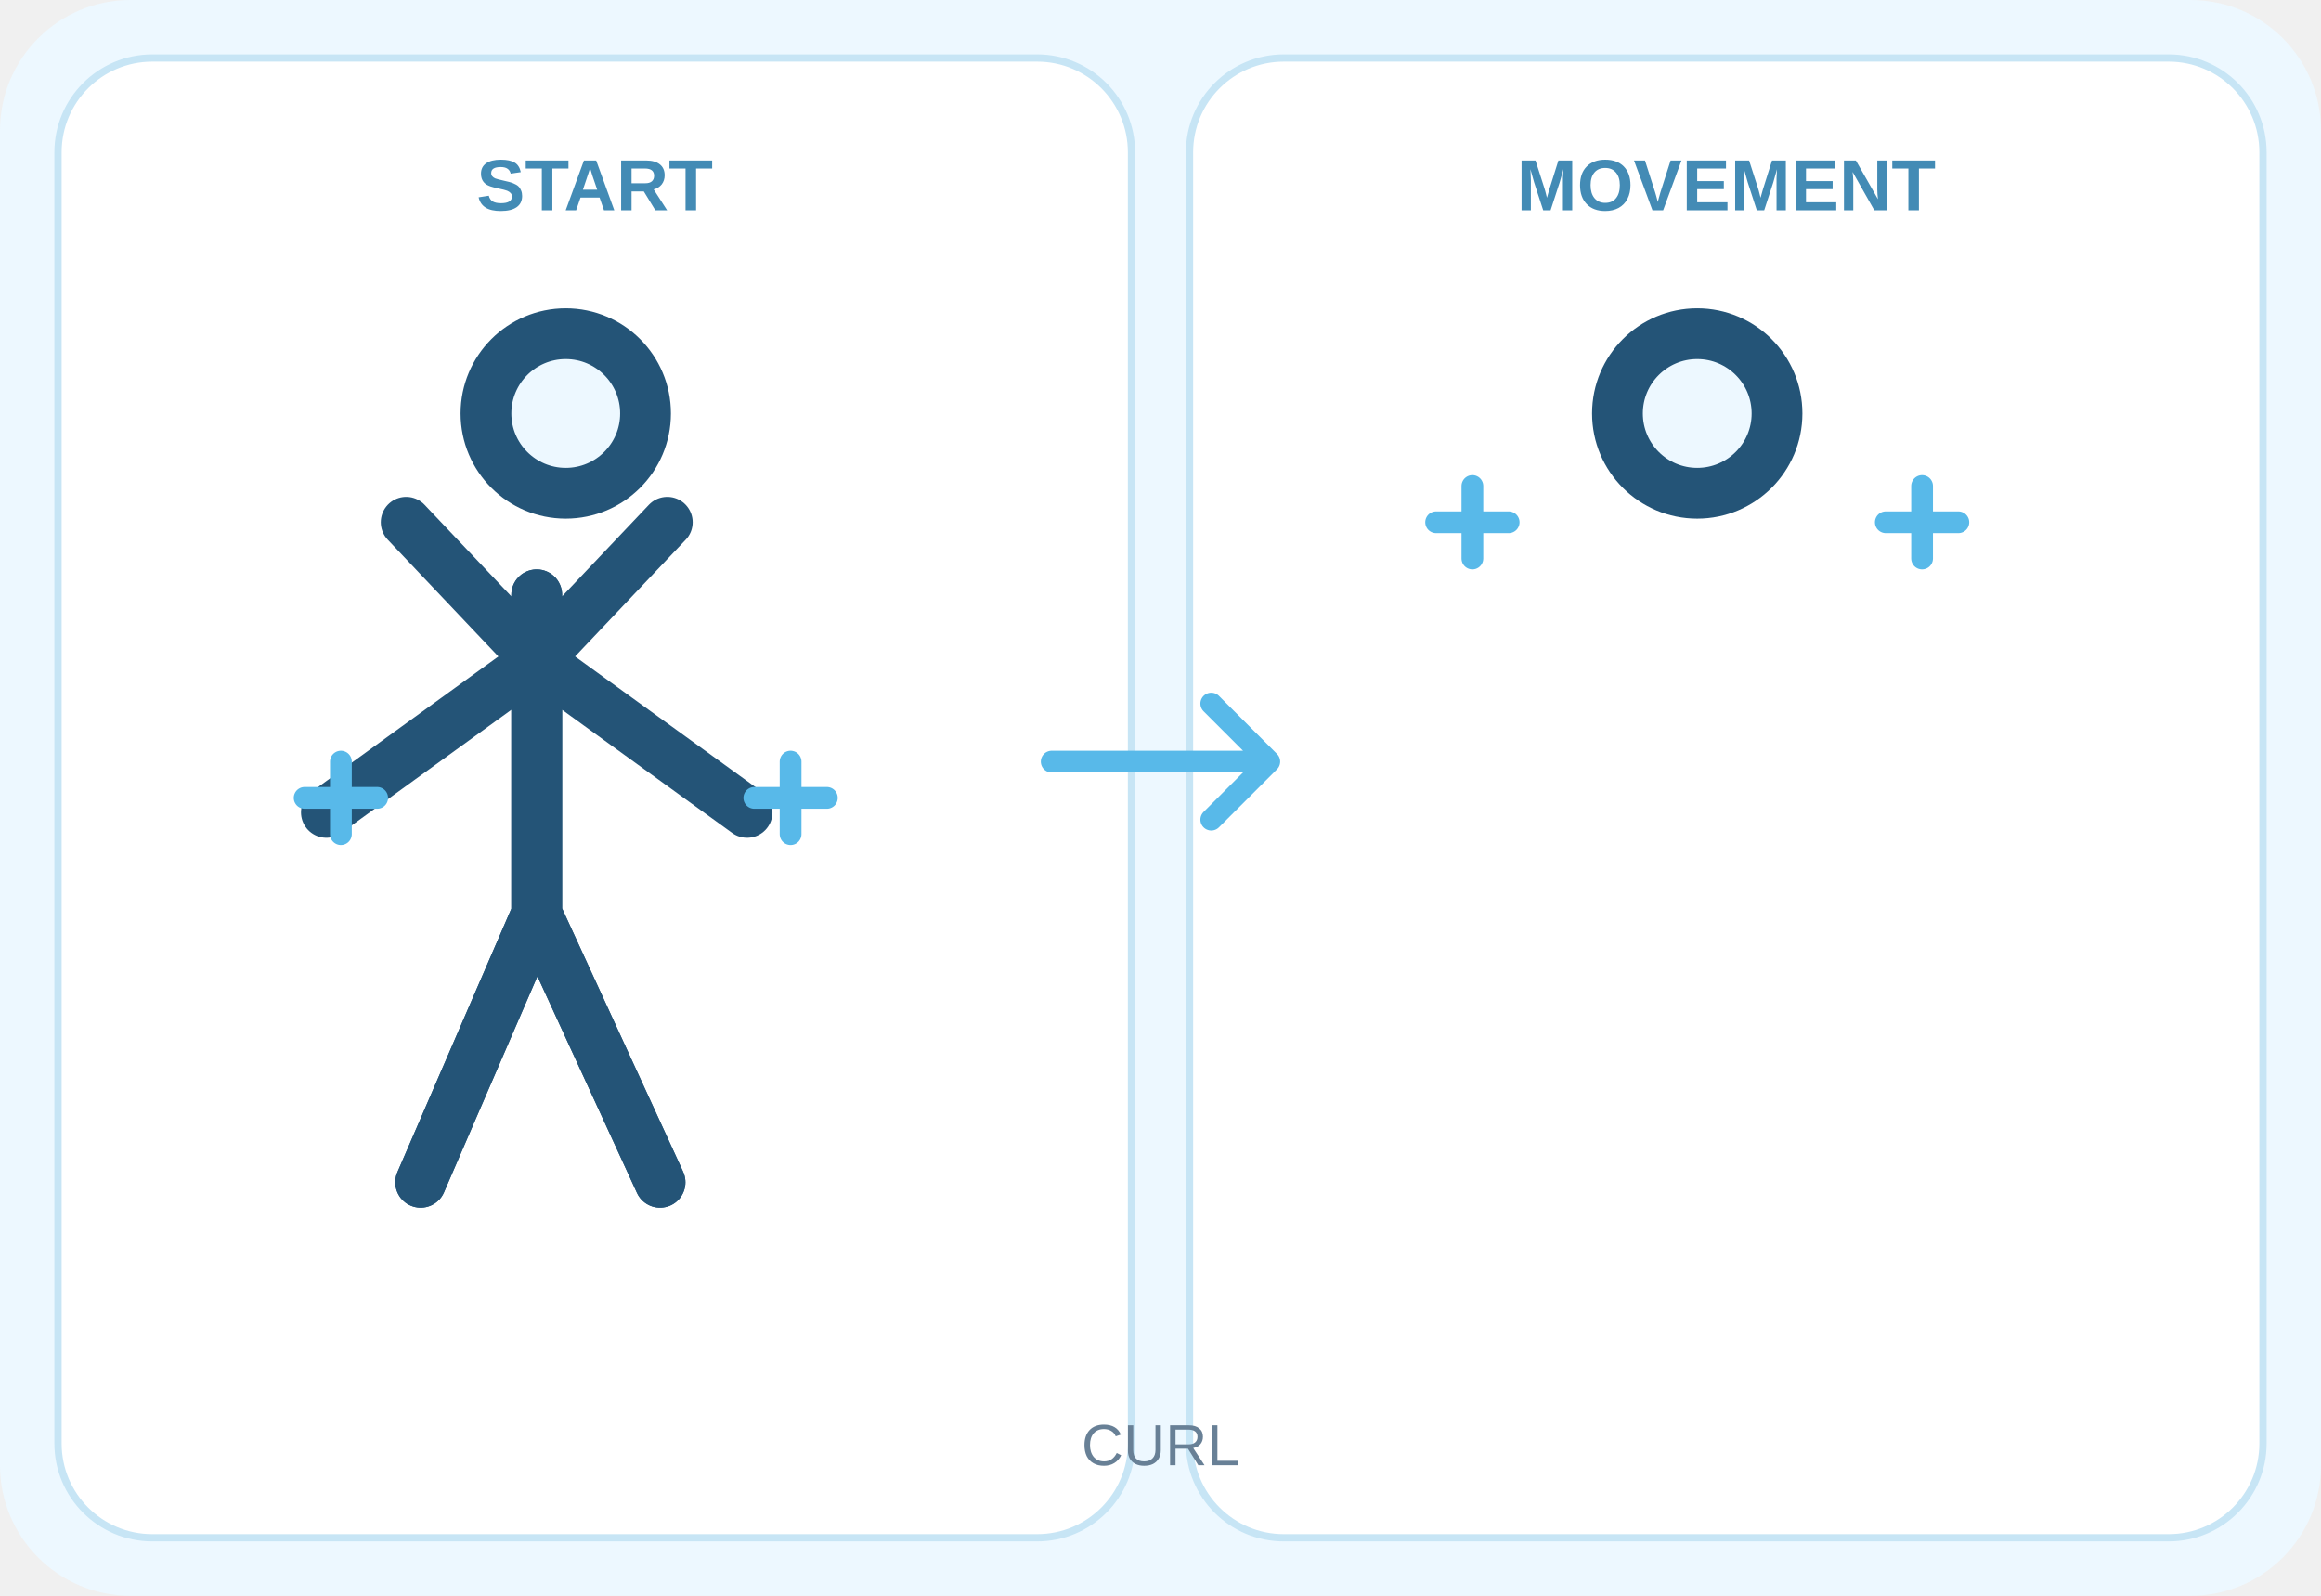
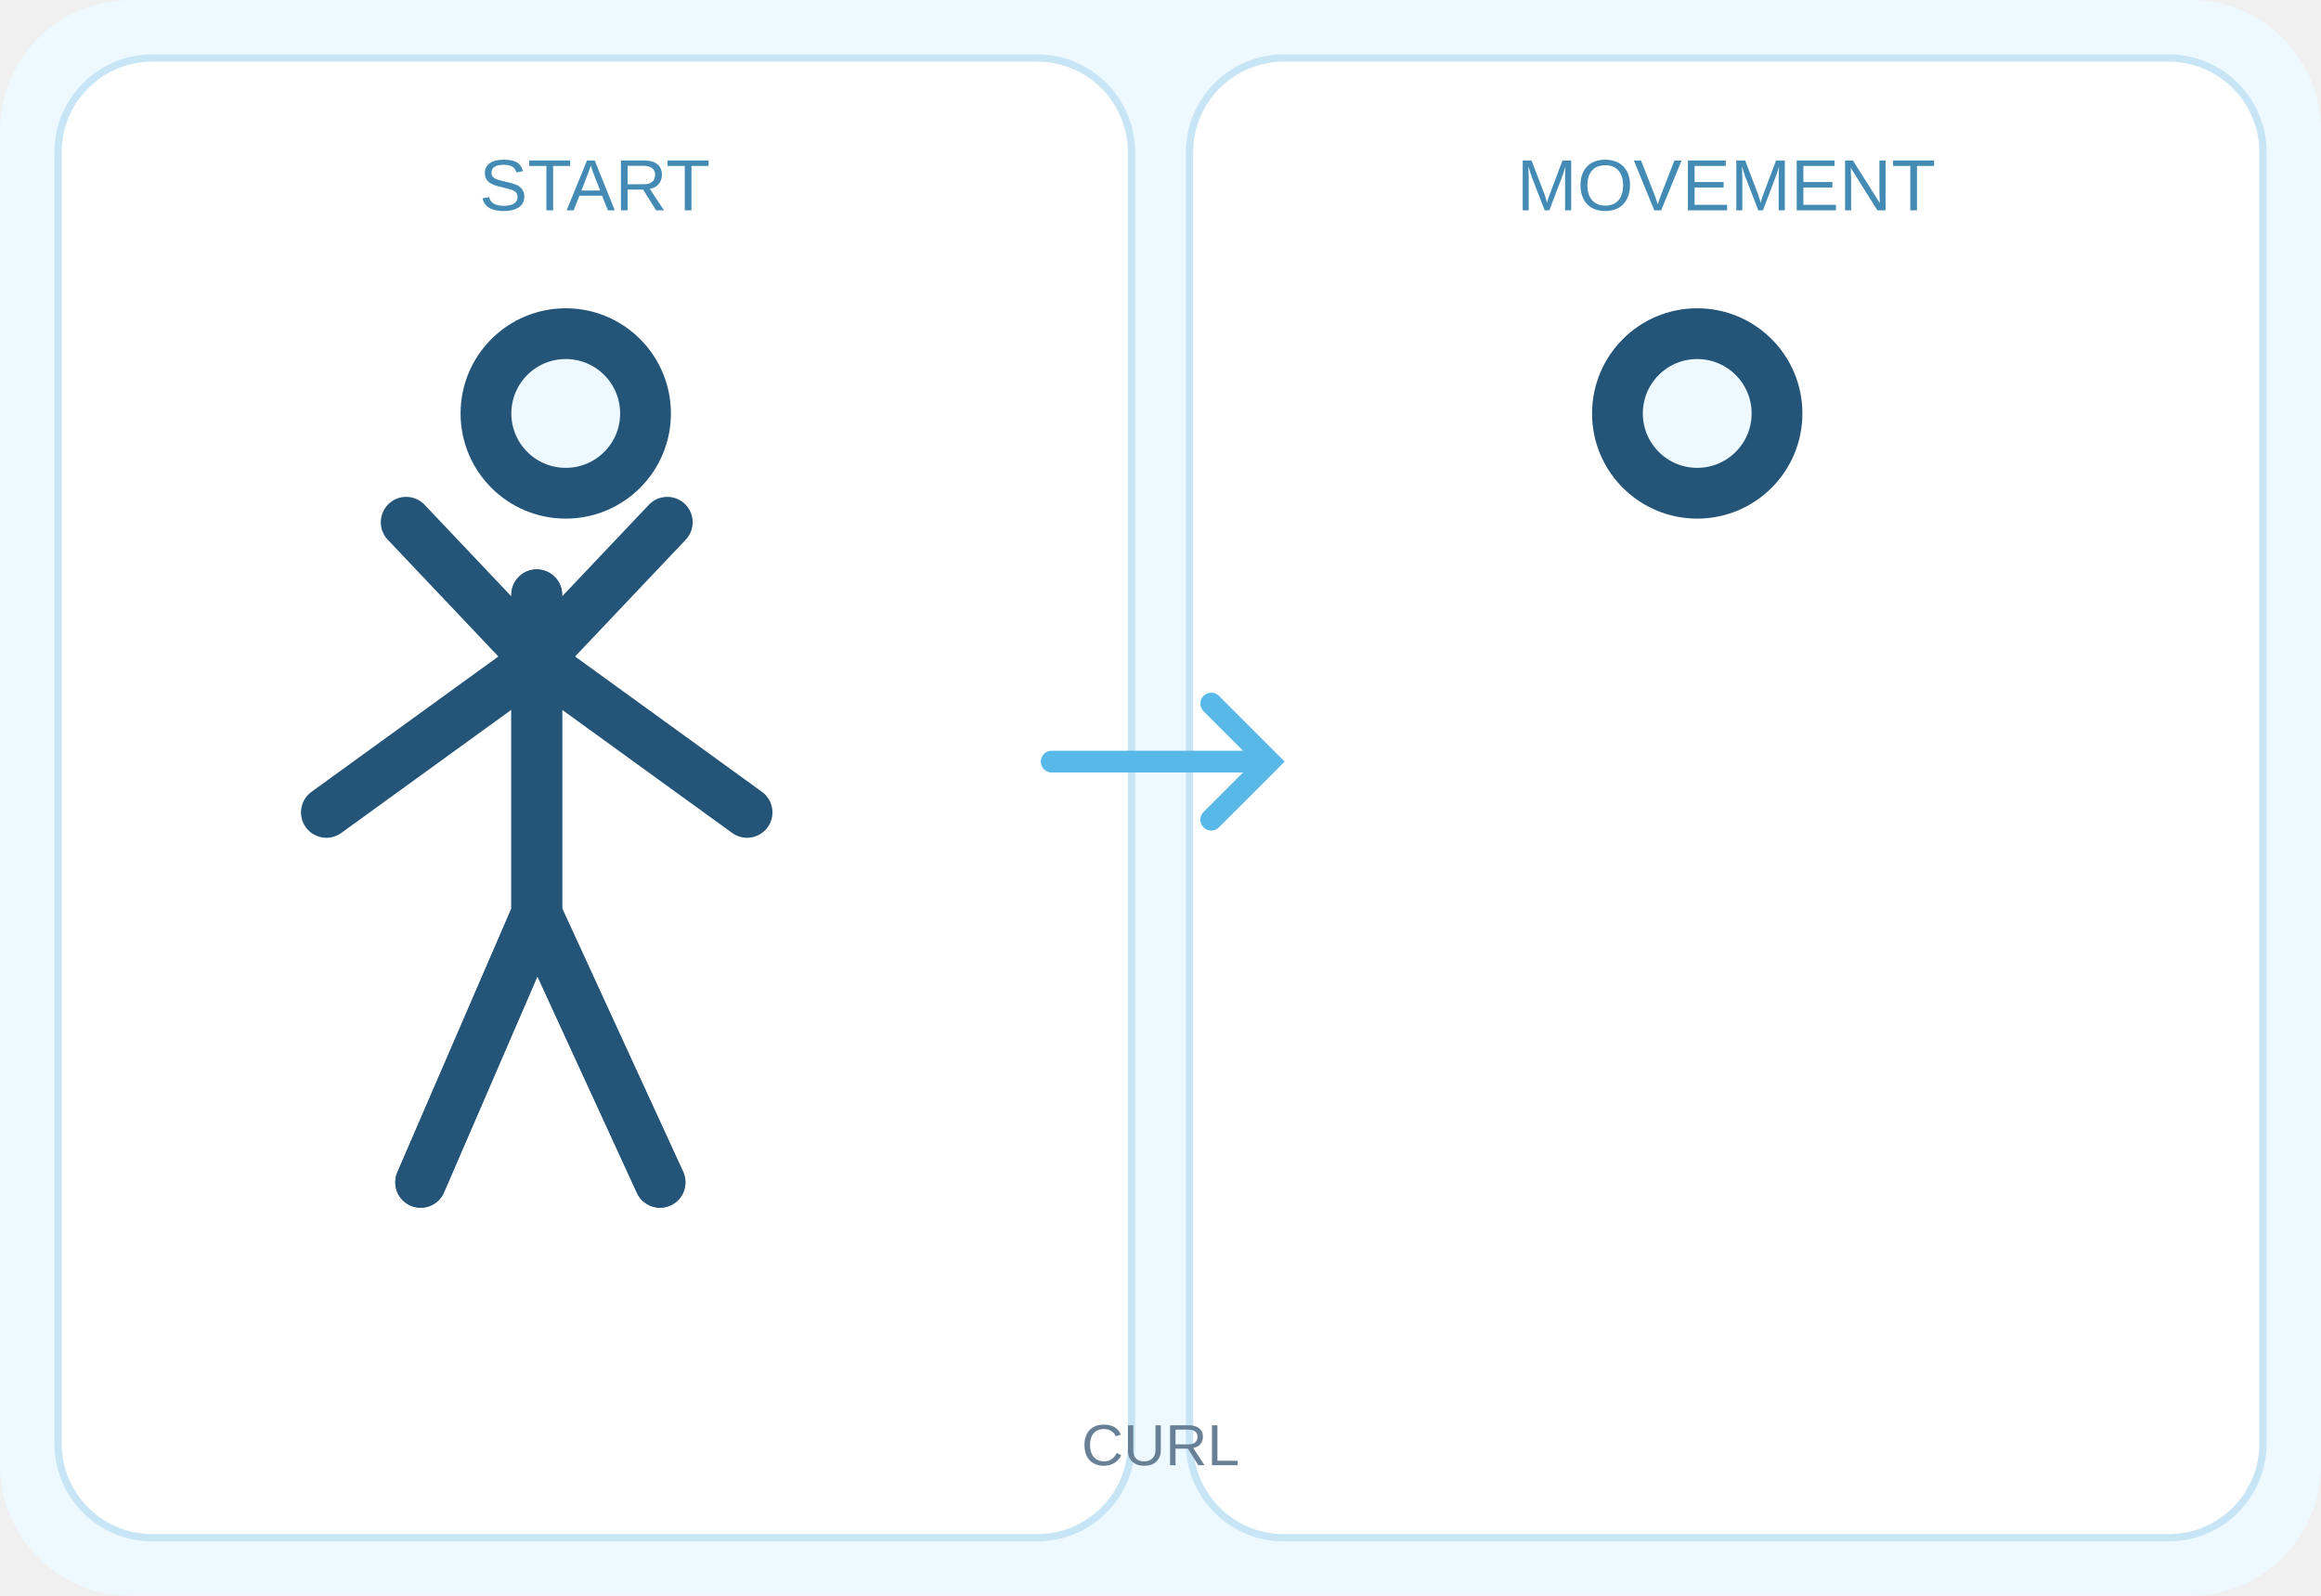
- <svg xmlns="http://www.w3.org/2000/svg" viewBox="0 0 320 220" role="img" aria-label="CURL exercise start and movement">
+ <svg xmlns="http://www.w3.org/2000/svg" viewBox="0 0 320 220" role="img" aria-label="CURL exercise positions">
  <rect width="320" height="220" rx="18" fill="#edf8ff" />
  <rect x="8" y="8" width="148" height="204" rx="13" fill="#fff" stroke="#c7e5f5" />
  <rect x="164" y="8" width="148" height="204" rx="13" fill="#fff" stroke="#c7e5f5" />
-   <text x="82" y="29" text-anchor="middle" font-family="Arial,sans-serif" font-size="10" font-weight="700" fill="#438bb5">START</text>
-   <text x="238" y="29" text-anchor="middle" font-family="Arial,sans-serif" font-size="10" font-weight="700" fill="#438bb5">MOVEMENT</text>
+   <text x="82" y="29" text-anchor="middle" font-family="Arial" font-size="10" fill="#438bb5">START</text>
+   <text x="238" y="29" text-anchor="middle" font-family="Arial" font-size="10" fill="#438bb5">MOVEMENT</text>
  <g fill="none" stroke="#245477" stroke-width="7" stroke-linecap="round" stroke-linejoin="round">
    <circle cx="78" cy="57" r="11" fill="#edf8ff" />
    <path d="M74 82 L74 126 M74 91 L45 112 M74 91 L103 112 M74 126 L58 163 M74 126 L91 163" />
-   </g>
-   <g stroke="#58b9e9" stroke-width="3" stroke-linecap="round">
-     <path d="M42 110 h10 M47 105 v10 M104 110 h10 M109 105 v10" />
  </g>
  <g fill="none" stroke="#245477" stroke-width="7" stroke-linecap="round" stroke-linejoin="round">
    <circle cx="234" cy="57" r="11" fill="#edf8ff" />
    <path d="M74 82 L74 126 M74 91 L56 72 M74 91 L92 72 M74 126 L58 163 M74 126 L91 163" />
  </g>
-   <g stroke="#58b9e9" stroke-width="3" stroke-linecap="round">
-     <path d="M198 72 h10 M203 67 v10 M260 72 h10 M265 67 v10" />
-   </g>
-   <path d="M145 105h30m-8 -8 8 8 -8 8" stroke="#58b9e9" stroke-width="3" fill="none" stroke-linecap="round" stroke-linejoin="round" />
-   <text x="160" y="202" text-anchor="middle" font-family="Arial,sans-serif" font-size="8" fill="#688096">CURL</text>
+   <path d="M145 105h30m-8 -8 8 8 -8 8" stroke="#58b9e9" stroke-width="3" fill="none" stroke-linecap="round" />
+   <text x="160" y="202" text-anchor="middle" font-family="Arial" font-size="8" fill="#688096">CURL</text>
</svg>
